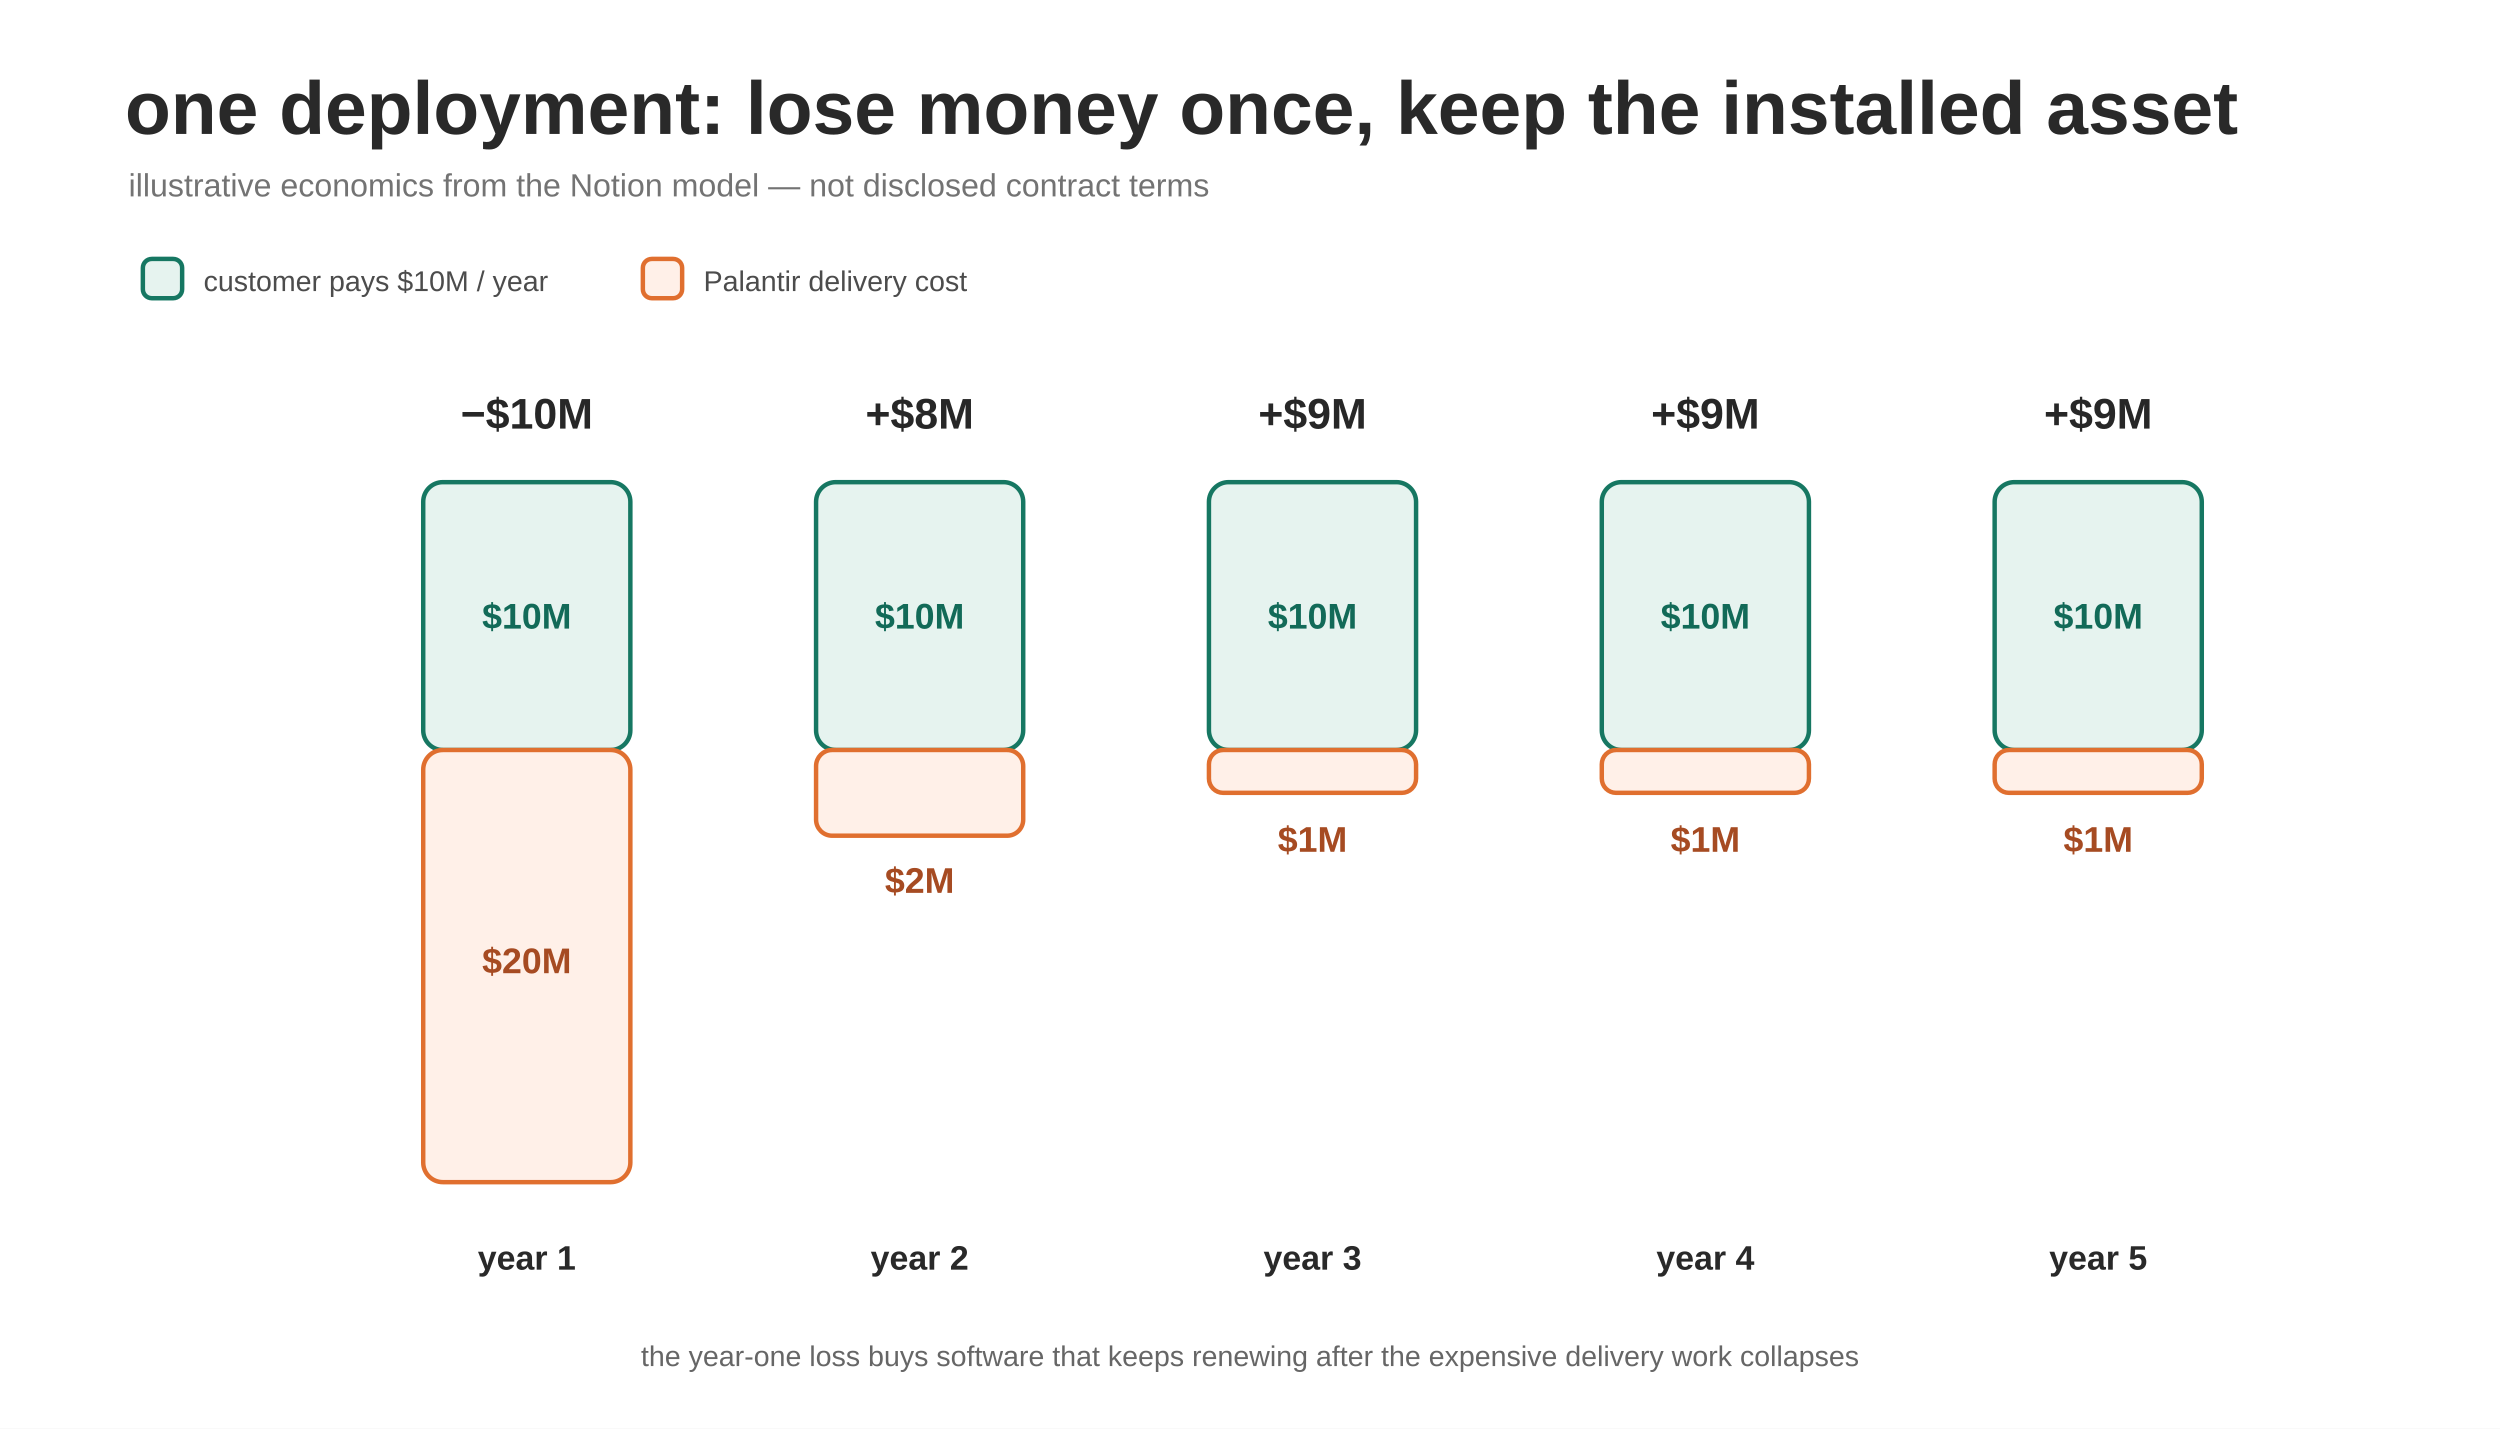
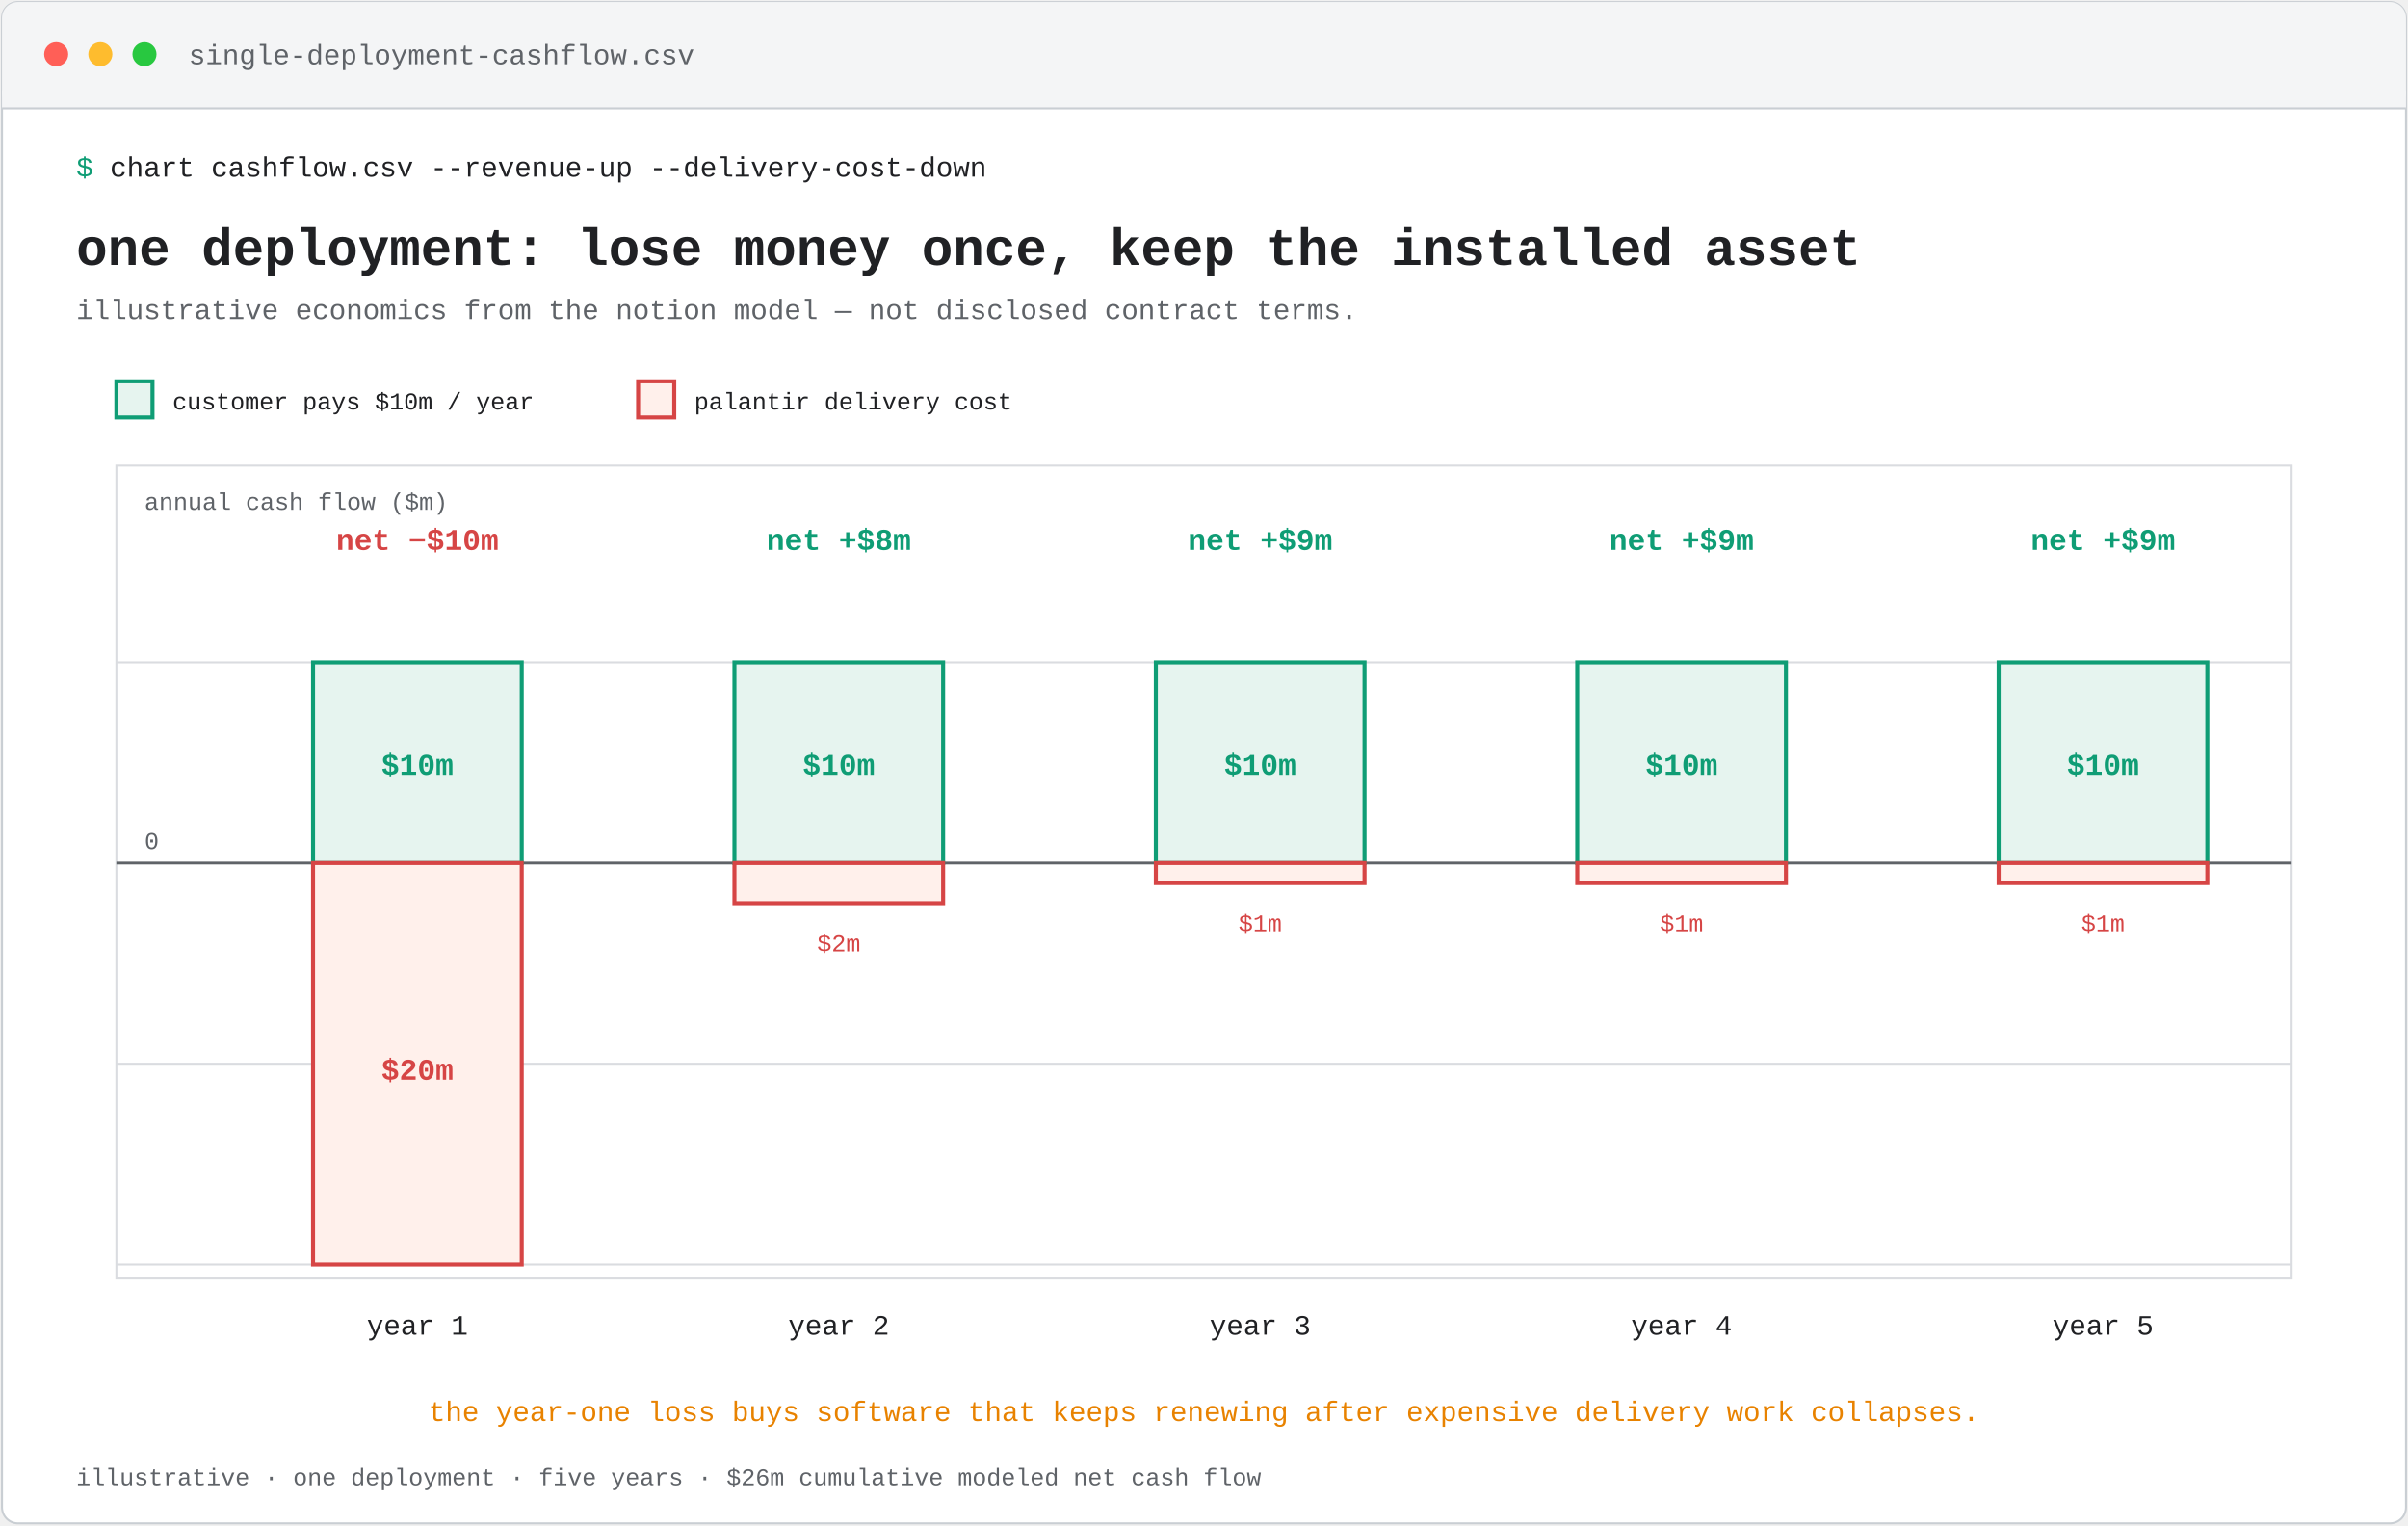
- <svg xmlns="http://www.w3.org/2000/svg" width="1400" height="800" viewBox="0 0 1400 800" role="img" aria-labelledby="title desc">
-   <defs>
-     <filter id="rough" x="-5%" y="-5%" width="110%" height="110%">
-       <feTurbulence type="fractalNoise" baseFrequency="0.012 0.08" numOctaves="1" seed="16" result="noise" />
-       <feDisplacementMap in="SourceGraphic" in2="noise" scale="1" />
-     </filter>
-     <style>
-       text { text-transform: lowercase !important; }
-       .bg{fill:#fff}.ink{fill:#292929}.muted{fill:#737373}.orange{fill:#e88700}
-       .title{font:700 42px 'Comic Sans MS','Bradley Hand',Arial,sans-serif}.sub{font:18px Arial,Helvetica,sans-serif}
-       .legend{font:16px Arial,Helvetica,sans-serif;fill:#4c4c4c}.label{font:700 19px Arial,Helvetica,sans-serif}.value{font:700 20px Arial,Helvetica,sans-serif}
-       .net{font:700 24px 'Comic Sans MS','Bradley Hand',Arial,sans-serif;fill:#272727}.axis{stroke:#777;stroke-width:2;stroke-linecap:round;filter:url(#rough)}
-       .revenue{fill:#e6f3ef;stroke:#167762;stroke-width:2.5}.cost{fill:#fff0e8;stroke:#e06f2f;stroke-width:2.5}.foot{font:16px Arial,Helvetica,sans-serif;fill:#666}
-     </style>
-   </defs>
-   <rect class="bg" width="1400" height="800" />
-   <text x="70" y="75" class="title ink">one deployment: lose money once, keep the installed asset</text>
-   <text x="72" y="110" class="sub muted">illustrative economics from the Notion model — not disclosed contract terms</text>
-   <g transform="translate(80 145)">
-     <rect x="0" y="0" width="22" height="22" rx="5" class="revenue" />
-     <text x="34" y="18" class="legend">customer pays $10M / year</text>
-     <rect x="280" y="0" width="22" height="22" rx="5" class="cost" />
-     <text x="314" y="18" class="legend">Palantir delivery cost</text>
+ <svg xmlns="http://www.w3.org/2000/svg" width="1200" height="760" viewBox="0 0 1200 760" role="img" aria-labelledby="title07 desc07">
+   <style>
+     text{font-family:ui-monospace,SFMono-Regular,Menlo,Monaco,Consolas,"Liberation Mono",monospace;fill:#202124}.muted{fill:#5f6368}.tiny{font-size:12px}.small{font-size:14px}.label{font-size:15px;font-weight:700}.head{font-size:26px;font-weight:700}.axis{stroke:#5f6368;stroke-width:1.4}.grid{stroke:#dadce0;stroke-width:1}.revenue{fill:#e6f4ef;stroke:#0f9d75;stroke-width:2}.cost{fill:#fff0eb;stroke:#d64545;stroke-width:2}.green{fill:#0f9d75}.red{fill:#d64545}.orange{fill:#e88200}
+   </style>
+   <rect x="1" y="1" width="1198" height="758" rx="8" fill="#fff" stroke="#c9ced3" />
+   <rect x="1" y="1" width="1198" height="53" rx="8" fill="#f4f5f6" />
+   <rect x="1" y="45" width="1198" height="9" fill="#f4f5f6" />
+   <line x1="1" y1="54" x2="1199" y2="54" stroke="#c9ced3" />
+   <circle cx="28" cy="27" r="6" fill="#ff5f57" />
+   <circle cx="50" cy="27" r="6" fill="#febc2e" />
+   <circle cx="72" cy="27" r="6" fill="#28c840" />
+   <text x="94" y="32" class="small muted">single-deployment-cashflow.csv</text>
+   <text x="38" y="88" class="small">
+     <tspan fill="#0f9d75">$</tspan> chart cashflow.csv --revenue-up --delivery-cost-down</text>
+   <text x="38" y="132" class="head">one deployment: lose money once, keep the installed asset</text>
+   <text x="38" y="159" class="small muted">illustrative economics from the notion model — not disclosed contract terms.</text>
+   <g transform="translate(58 190)">
+     <rect x="0" y="0" width="18" height="18" class="revenue" />
+     <text x="28" y="14" class="tiny">customer pays $10m / year</text>
+     <rect x="260" y="0" width="18" height="18" class="cost" />
+     <text x="288" y="14" class="tiny">palantir delivery cost</text>
  </g>
-   <line x1="125" y1="420" x2="1290" y2="420" class="axis" />
-   <g transform="translate(225 0)">
-     <text x="70" y="240" text-anchor="middle" class="net">−$10M</text>
-     <rect x="12" y="270" width="116" height="150" rx="11" class="revenue" />
-     <text x="70" y="352" text-anchor="middle" class="value" fill="#126a58">$10M</text>
-     <rect x="12" y="420" width="116" height="242" rx="11" class="cost" />
-     <text x="70" y="545" text-anchor="middle" class="value" fill="#a64b22">$20M</text>
-     <text x="70" y="711" text-anchor="middle" class="label ink">year 1</text>
+   <rect x="58" y="232" width="1084" height="405" fill="#fff" stroke="#dadce0" />
+   <line x1="58" y1="330" x2="1142" y2="330" class="grid" />
+   <line x1="58" y1="430" x2="1142" y2="430" class="axis" />
+   <line x1="58" y1="530" x2="1142" y2="530" class="grid" />
+   <line x1="58" y1="630" x2="1142" y2="630" class="grid" />
+   <text x="72" y="254" class="tiny muted">annual cash flow ($m)</text>
+   <text x="72" y="423" class="tiny muted">0</text>
+   <g transform="translate(138 0)">
+     <text x="70" y="274" text-anchor="middle" class="label red">net −$10m</text>
+     <rect x="18" y="330" width="104" height="100" class="revenue" />
+     <text x="70" y="386" text-anchor="middle" class="label green">$10m</text>
+     <rect x="18" y="430" width="104" height="200" class="cost" />
+     <text x="70" y="538" text-anchor="middle" class="label red">$20m</text>
+     <text x="70" y="665" text-anchor="middle" class="small">year 1</text>
  </g>
-   <g transform="translate(445 0)">
-     <text x="70" y="240" text-anchor="middle" class="net">+$8M</text>
-     <rect x="12" y="270" width="116" height="150" rx="11" class="revenue" />
-     <text x="70" y="352" text-anchor="middle" class="value" fill="#126a58">$10M</text>
-     <rect x="12" y="420" width="116" height="48" rx="9" class="cost" />
-     <text x="70" y="500" text-anchor="middle" class="value" fill="#a64b22">$2M</text>
-     <text x="70" y="711" text-anchor="middle" class="label ink">year 2</text>
+   <g transform="translate(348 0)">
+     <text x="70" y="274" text-anchor="middle" class="label green">net +$8m</text>
+     <rect x="18" y="330" width="104" height="100" class="revenue" />
+     <text x="70" y="386" text-anchor="middle" class="label green">$10m</text>
+     <rect x="18" y="430" width="104" height="20" class="cost" />
+     <text x="70" y="474" text-anchor="middle" class="tiny red">$2m</text>
+     <text x="70" y="665" text-anchor="middle" class="small">year 2</text>
  </g>
-   <g transform="translate(665 0)">
-     <text x="70" y="240" text-anchor="middle" class="net">+$9M</text>
-     <rect x="12" y="270" width="116" height="150" rx="11" class="revenue" />
-     <text x="70" y="352" text-anchor="middle" class="value" fill="#126a58">$10M</text>
-     <rect x="12" y="420" width="116" height="24" rx="8" class="cost" />
-     <text x="70" y="477" text-anchor="middle" class="value" fill="#a64b22">$1M</text>
-     <text x="70" y="711" text-anchor="middle" class="label ink">year 3</text>
+   <g transform="translate(558 0)">
+     <text x="70" y="274" text-anchor="middle" class="label green">net +$9m</text>
+     <rect x="18" y="330" width="104" height="100" class="revenue" />
+     <text x="70" y="386" text-anchor="middle" class="label green">$10m</text>
+     <rect x="18" y="430" width="104" height="10" class="cost" />
+     <text x="70" y="464" text-anchor="middle" class="tiny red">$1m</text>
+     <text x="70" y="665" text-anchor="middle" class="small">year 3</text>
  </g>
-   <g transform="translate(885 0)">
-     <text x="70" y="240" text-anchor="middle" class="net">+$9M</text>
-     <rect x="12" y="270" width="116" height="150" rx="11" class="revenue" />
-     <text x="70" y="352" text-anchor="middle" class="value" fill="#126a58">$10M</text>
-     <rect x="12" y="420" width="116" height="24" rx="8" class="cost" />
-     <text x="70" y="477" text-anchor="middle" class="value" fill="#a64b22">$1M</text>
-     <text x="70" y="711" text-anchor="middle" class="label ink">year 4</text>
+   <g transform="translate(768 0)">
+     <text x="70" y="274" text-anchor="middle" class="label green">net +$9m</text>
+     <rect x="18" y="330" width="104" height="100" class="revenue" />
+     <text x="70" y="386" text-anchor="middle" class="label green">$10m</text>
+     <rect x="18" y="430" width="104" height="10" class="cost" />
+     <text x="70" y="464" text-anchor="middle" class="tiny red">$1m</text>
+     <text x="70" y="665" text-anchor="middle" class="small">year 4</text>
  </g>
-   <g transform="translate(1105 0)">
-     <text x="70" y="240" text-anchor="middle" class="net">+$9M</text>
-     <rect x="12" y="270" width="116" height="150" rx="11" class="revenue" />
-     <text x="70" y="352" text-anchor="middle" class="value" fill="#126a58">$10M</text>
-     <rect x="12" y="420" width="116" height="24" rx="8" class="cost" />
-     <text x="70" y="477" text-anchor="middle" class="value" fill="#a64b22">$1M</text>
-     <text x="70" y="711" text-anchor="middle" class="label ink">year 5</text>
+   <g transform="translate(978 0)">
+     <text x="70" y="274" text-anchor="middle" class="label green">net +$9m</text>
+     <rect x="18" y="330" width="104" height="100" class="revenue" />
+     <text x="70" y="386" text-anchor="middle" class="label green">$10m</text>
+     <rect x="18" y="430" width="104" height="10" class="cost" />
+     <text x="70" y="464" text-anchor="middle" class="tiny red">$1m</text>
+     <text x="70" y="665" text-anchor="middle" class="small">year 5</text>
  </g>
-   <text x="700" y="765" text-anchor="middle" class="foot">the year-one loss buys software that keeps renewing after the expensive delivery work collapses</text>
+   <text x="600" y="708" text-anchor="middle" class="small orange">the year-one loss buys software that keeps renewing after expensive delivery work collapses.</text>
+   <text x="38" y="740" class="tiny muted">illustrative · one deployment · five years · $26m cumulative modeled net cash flow</text>
</svg>
